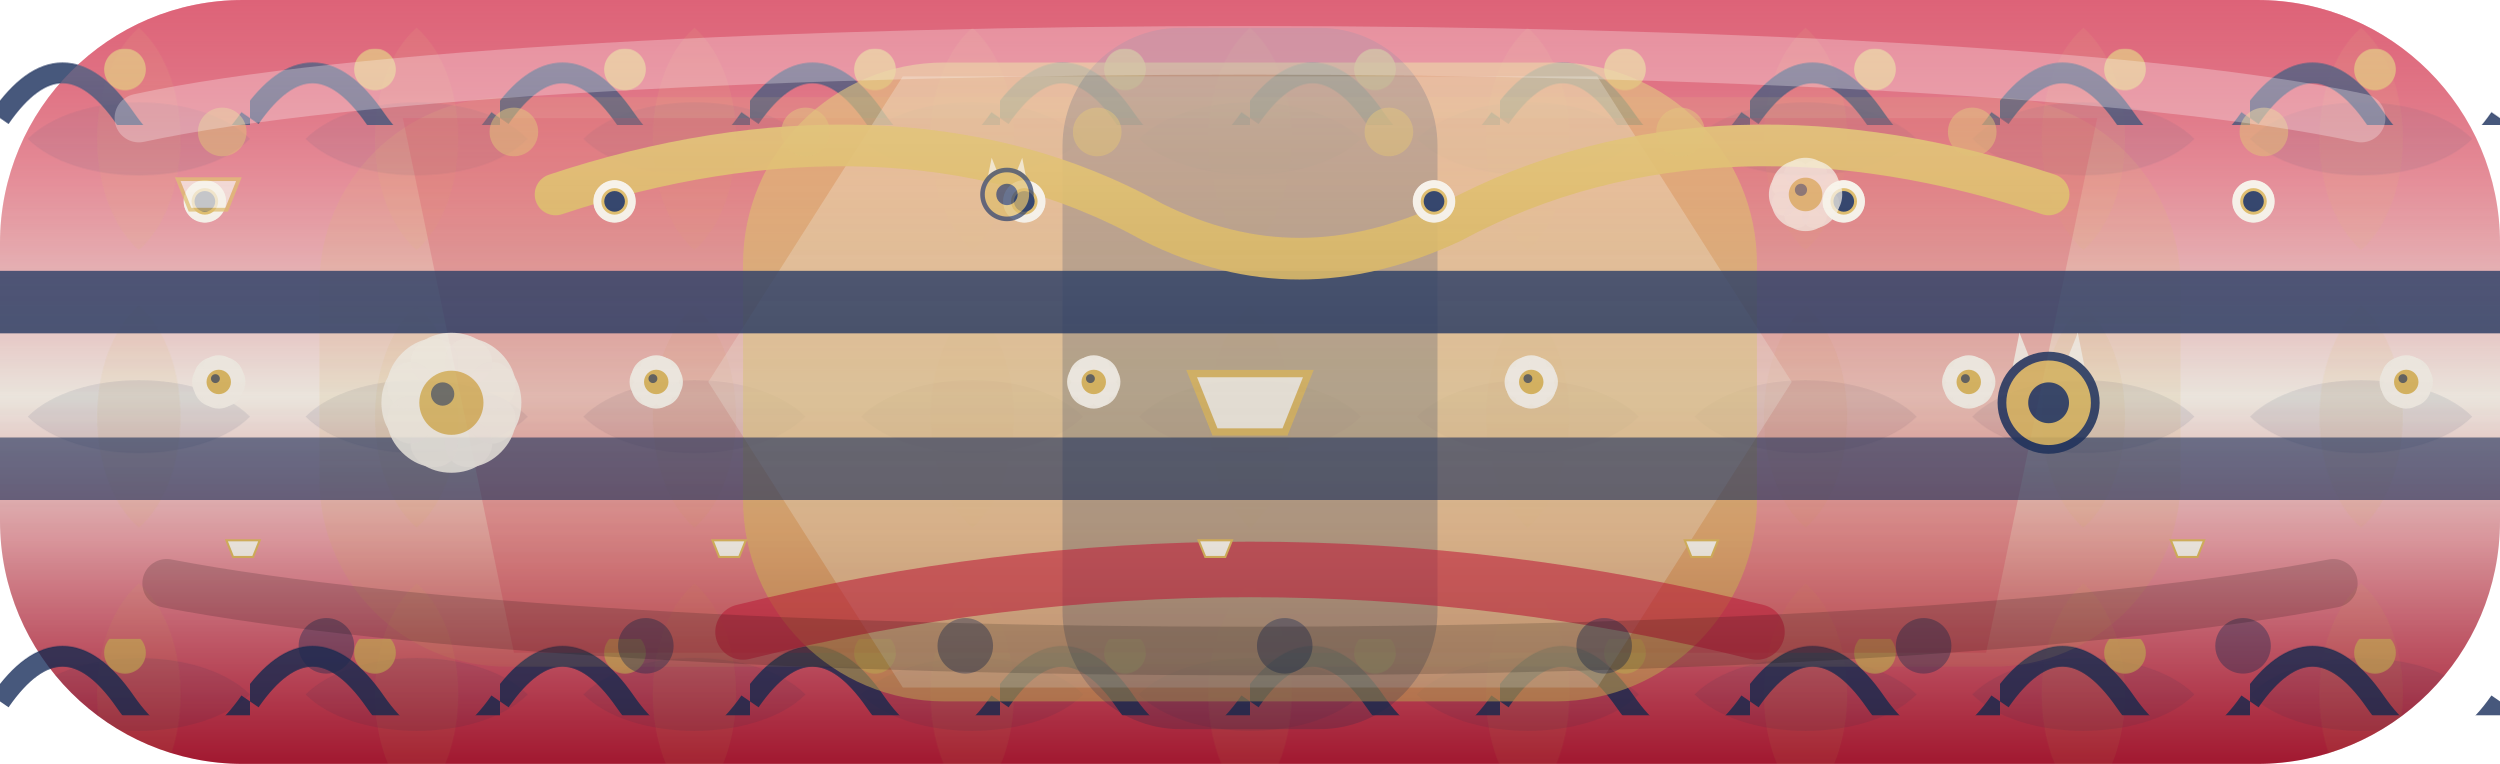
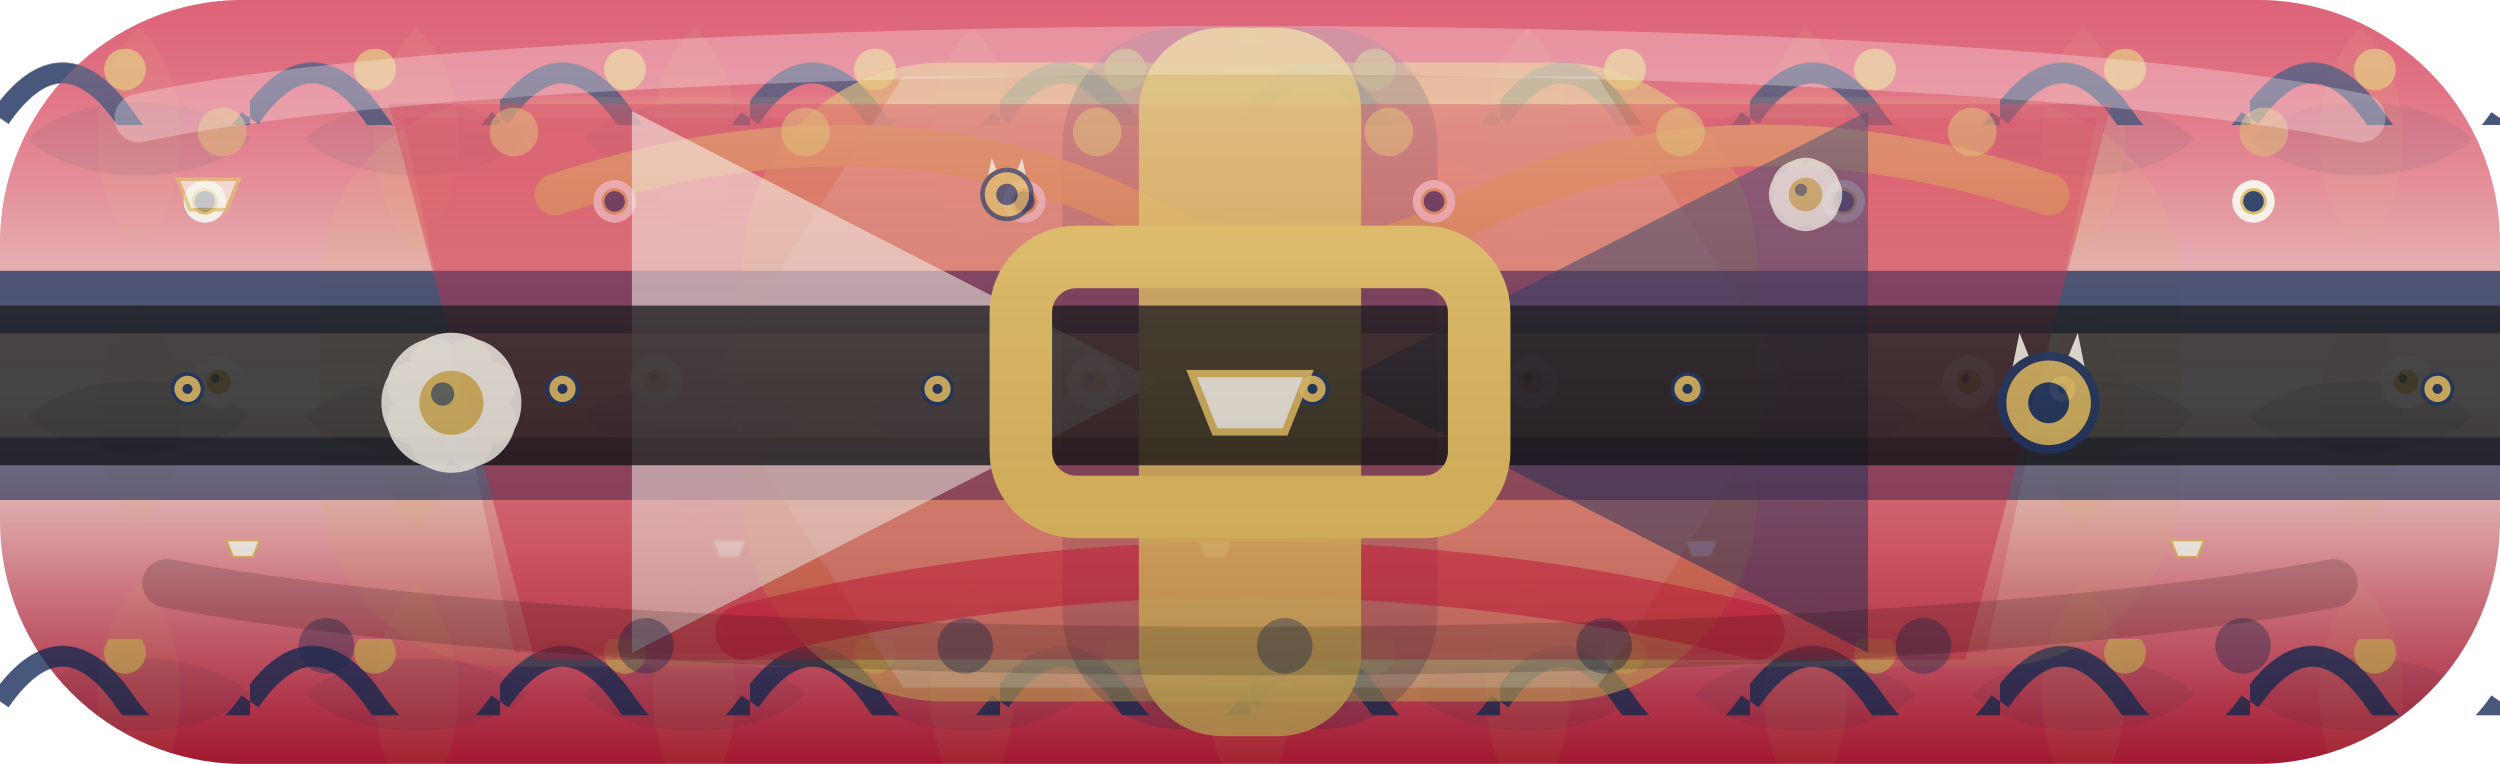
<svg xmlns="http://www.w3.org/2000/svg" width="720" height="220" viewBox="0 0 720 220">
  <defs>
    <linearGradient id="bg" x1="0" y1="0" x2="0" y2="1">
      <stop offset="0%" stop-color="#cf203e" />
      <stop offset="52%" stop-color="#f6f0e7" />
      <stop offset="100%" stop-color="#cf203e" />
    </linearGradient>
    <linearGradient id="satin" x1="0" y1="0" x2="0" y2="1">
      <stop offset="0%" stop-color="rgba(255,255,255,0.30)" />
      <stop offset="24%" stop-color="rgba(255,255,255,0.12)" />
      <stop offset="70%" stop-color="rgba(0,0,0,0.06)" />
      <stop offset="100%" stop-color="rgba(0,0,0,0.22)" />
    </linearGradient>
    <pattern id="brocade-mayday3" width="80" height="80" patternUnits="userSpaceOnUse">
      <path d="M 40 8 C 56 22, 56 58, 40 72 C 24 58, 24 22, 40 8 Z" fill="#dcb75f" opacity="0.10" />
      <path d="M 8 40 C 22 26, 58 26, 72 40 C 58 54, 22 54, 8 40 Z" fill="#1d315d" opacity="0.10" />
    </pattern>
    <pattern id="trim-mayday3" width="72" height="42" patternUnits="userSpaceOnUse">
      <path d="M 0 34 Q 18 8 36 34 T 72 34" stroke="#1d315d" stroke-width="6" fill="none" opacity="0.9" />
      <circle cx="36" cy="20" r="6" fill="#dcb75f" opacity="0.84" />
    </pattern>
  </defs>
  <rect width="720" height="220" rx="70" fill="url(#bg)" />
  <rect x="0" y="0" width="720" height="220" rx="70" fill="url(#brocade-mayday3)" />
  <rect x="0" y="14" width="720" height="22" fill="url(#trim-mayday3)" opacity="0.90" />
  <rect x="0" y="184" width="720" height="22" fill="url(#trim-mayday3)" opacity="0.90" />
  <rect x="92" y="28" width="536" height="164" rx="54" fill="#dcb75f" opacity="0.14" />
  <path d="M 116 34 L 604 34 L 572 188 L 148 188 Z" fill="#cf203e" opacity="0.20" />
  <rect x="214" y="18" width="292" height="184" rx="58" fill="#dcb75f" opacity="0.62" />
  <path d="M 260 22 L 460 22 L 516 110 L 460 198 L 260 198 L 204 110 Z" fill="#f6f0e7" opacity="0.28" />
  <rect x="306" y="8" width="108" height="202" rx="34" fill="#1d315d" opacity="0.22" />
  <rect x="0" y="78" width="720" height="18" fill="#1d315d" opacity="0.82" />
  <rect x="0" y="126" width="720" height="18" fill="#1d315d" opacity="0.62" />
  <path d="M 160 56 C 220 36, 282 36, 332 64 C 360 78, 388 78, 418 64 C 470 36, 530 36, 590 56" stroke="#dcb75f" stroke-width="12" fill="none" stroke-linecap="round" opacity="0.92" />
  <path d="M 214 182 Q 360 146 506 182" stroke="#cf203e" stroke-width="16" fill="none" stroke-linecap="round" opacity="0.58" />
  <g transform="translate(59 58)">
    <ellipse cx="4.08" cy="0" rx="2.04" ry="3.4" fill="#f6f0e7" transform="rotate(0 4.08 0)" />
    <ellipse cx="3.301" cy="2.398" rx="2.04" ry="3.4" fill="#f6f0e7" transform="rotate(36 3.300789 2.398164)" />
    <ellipse cx="1.261" cy="3.88" rx="2.04" ry="3.4" fill="#f6f0e7" transform="rotate(72 1.260789 3.880311)" />
    <ellipse cx="-1.261" cy="3.88" rx="2.04" ry="3.4" fill="#f6f0e7" transform="rotate(108 -1.260789 3.880311)" />
    <ellipse cx="-3.301" cy="2.398" rx="2.04" ry="3.4" fill="#f6f0e7" transform="rotate(144 -3.300789 2.398164)" />
    <ellipse cx="-4.08" cy="4.996558940521201e-16" rx="2.04" ry="3.4" fill="#f6f0e7" transform="rotate(180 -4.08 4.996558940521201e-16)" />
    <ellipse cx="-3.301" cy="-2.398" rx="2.04" ry="3.4" fill="#f6f0e7" transform="rotate(216 -3.300789 -2.398164)" />
    <ellipse cx="-1.261" cy="-3.88" rx="2.04" ry="3.4" fill="#f6f0e7" transform="rotate(252 -1.260789 -3.880311)" />
    <ellipse cx="1.261" cy="-3.88" rx="2.04" ry="3.4" fill="#f6f0e7" transform="rotate(288 1.260789 -3.880311)" />
    <ellipse cx="3.301" cy="-2.398" rx="2.04" ry="3.4" fill="#f6f0e7" transform="rotate(324 3.300789 -2.398164)" />
    <circle r="3.4" fill="#1d315d" stroke="#dcb75f" stroke-width="0.85" />
  </g>
  <g transform="translate(177 58)">
    <ellipse cx="4.08" cy="0" rx="2.04" ry="3.4" fill="#f6f0e7" transform="rotate(0 4.08 0)" />
    <ellipse cx="3.301" cy="2.398" rx="2.04" ry="3.4" fill="#f6f0e7" transform="rotate(36 3.300789 2.398164)" />
    <ellipse cx="1.261" cy="3.88" rx="2.04" ry="3.4" fill="#f6f0e7" transform="rotate(72 1.260789 3.880311)" />
    <ellipse cx="-1.261" cy="3.88" rx="2.04" ry="3.4" fill="#f6f0e7" transform="rotate(108 -1.260789 3.880311)" />
    <ellipse cx="-3.301" cy="2.398" rx="2.04" ry="3.4" fill="#f6f0e7" transform="rotate(144 -3.300789 2.398164)" />
    <ellipse cx="-4.08" cy="4.996558940521201e-16" rx="2.04" ry="3.4" fill="#f6f0e7" transform="rotate(180 -4.08 4.996558940521201e-16)" />
    <ellipse cx="-3.301" cy="-2.398" rx="2.04" ry="3.4" fill="#f6f0e7" transform="rotate(216 -3.300789 -2.398164)" />
    <ellipse cx="-1.261" cy="-3.88" rx="2.04" ry="3.4" fill="#f6f0e7" transform="rotate(252 -1.260789 -3.880311)" />
    <ellipse cx="1.261" cy="-3.88" rx="2.04" ry="3.4" fill="#f6f0e7" transform="rotate(288 1.260789 -3.880311)" />
    <ellipse cx="3.301" cy="-2.398" rx="2.04" ry="3.4" fill="#f6f0e7" transform="rotate(324 3.300789 -2.398164)" />
    <circle r="3.4" fill="#1d315d" stroke="#dcb75f" stroke-width="0.85" />
  </g>
  <g transform="translate(295 58)">
    <ellipse cx="4.08" cy="0" rx="2.04" ry="3.4" fill="#f6f0e7" transform="rotate(0 4.08 0)" />
    <ellipse cx="3.301" cy="2.398" rx="2.04" ry="3.4" fill="#f6f0e7" transform="rotate(36 3.300789 2.398164)" />
    <ellipse cx="1.261" cy="3.88" rx="2.04" ry="3.4" fill="#f6f0e7" transform="rotate(72 1.260789 3.880311)" />
    <ellipse cx="-1.261" cy="3.88" rx="2.04" ry="3.4" fill="#f6f0e7" transform="rotate(108 -1.260789 3.880311)" />
    <ellipse cx="-3.301" cy="2.398" rx="2.04" ry="3.4" fill="#f6f0e7" transform="rotate(144 -3.300789 2.398164)" />
    <ellipse cx="-4.08" cy="4.996558940521201e-16" rx="2.04" ry="3.4" fill="#f6f0e7" transform="rotate(180 -4.08 4.996558940521201e-16)" />
    <ellipse cx="-3.301" cy="-2.398" rx="2.04" ry="3.4" fill="#f6f0e7" transform="rotate(216 -3.300789 -2.398164)" />
    <ellipse cx="-1.261" cy="-3.88" rx="2.04" ry="3.4" fill="#f6f0e7" transform="rotate(252 -1.260789 -3.880311)" />
    <ellipse cx="1.261" cy="-3.88" rx="2.04" ry="3.4" fill="#f6f0e7" transform="rotate(288 1.260789 -3.880311)" />
    <ellipse cx="3.301" cy="-2.398" rx="2.04" ry="3.4" fill="#f6f0e7" transform="rotate(324 3.300789 -2.398164)" />
    <circle r="3.4" fill="#1d315d" stroke="#dcb75f" stroke-width="0.85" />
  </g>
  <g transform="translate(413 58)">
    <ellipse cx="4.08" cy="0" rx="2.04" ry="3.4" fill="#f6f0e7" transform="rotate(0 4.08 0)" />
    <ellipse cx="3.301" cy="2.398" rx="2.04" ry="3.4" fill="#f6f0e7" transform="rotate(36 3.300789 2.398164)" />
    <ellipse cx="1.261" cy="3.88" rx="2.04" ry="3.4" fill="#f6f0e7" transform="rotate(72 1.260789 3.880311)" />
    <ellipse cx="-1.261" cy="3.88" rx="2.04" ry="3.4" fill="#f6f0e7" transform="rotate(108 -1.260789 3.880311)" />
    <ellipse cx="-3.301" cy="2.398" rx="2.04" ry="3.4" fill="#f6f0e7" transform="rotate(144 -3.300789 2.398164)" />
    <ellipse cx="-4.08" cy="4.996558940521201e-16" rx="2.04" ry="3.4" fill="#f6f0e7" transform="rotate(180 -4.08 4.996558940521201e-16)" />
    <ellipse cx="-3.301" cy="-2.398" rx="2.04" ry="3.4" fill="#f6f0e7" transform="rotate(216 -3.300789 -2.398164)" />
    <ellipse cx="-1.261" cy="-3.88" rx="2.04" ry="3.4" fill="#f6f0e7" transform="rotate(252 -1.260789 -3.880311)" />
    <ellipse cx="1.261" cy="-3.88" rx="2.04" ry="3.4" fill="#f6f0e7" transform="rotate(288 1.260789 -3.880311)" />
    <ellipse cx="3.301" cy="-2.398" rx="2.04" ry="3.4" fill="#f6f0e7" transform="rotate(324 3.300789 -2.398164)" />
    <circle r="3.4" fill="#1d315d" stroke="#dcb75f" stroke-width="0.85" />
  </g>
  <g transform="translate(531 58)">
    <ellipse cx="4.08" cy="0" rx="2.04" ry="3.4" fill="#f6f0e7" transform="rotate(0 4.08 0)" />
    <ellipse cx="3.301" cy="2.398" rx="2.04" ry="3.4" fill="#f6f0e7" transform="rotate(36 3.300789 2.398164)" />
    <ellipse cx="1.261" cy="3.88" rx="2.04" ry="3.4" fill="#f6f0e7" transform="rotate(72 1.260789 3.880311)" />
    <ellipse cx="-1.261" cy="3.88" rx="2.04" ry="3.4" fill="#f6f0e7" transform="rotate(108 -1.260789 3.880311)" />
    <ellipse cx="-3.301" cy="2.398" rx="2.04" ry="3.4" fill="#f6f0e7" transform="rotate(144 -3.300789 2.398164)" />
    <ellipse cx="-4.08" cy="4.996558940521201e-16" rx="2.04" ry="3.4" fill="#f6f0e7" transform="rotate(180 -4.08 4.996558940521201e-16)" />
    <ellipse cx="-3.301" cy="-2.398" rx="2.04" ry="3.4" fill="#f6f0e7" transform="rotate(216 -3.300789 -2.398164)" />
    <ellipse cx="-1.261" cy="-3.88" rx="2.04" ry="3.4" fill="#f6f0e7" transform="rotate(252 -1.260789 -3.880311)" />
    <ellipse cx="1.261" cy="-3.88" rx="2.04" ry="3.4" fill="#f6f0e7" transform="rotate(288 1.260789 -3.880311)" />
    <ellipse cx="3.301" cy="-2.398" rx="2.04" ry="3.4" fill="#f6f0e7" transform="rotate(324 3.300789 -2.398164)" />
    <circle r="3.4" fill="#1d315d" stroke="#dcb75f" stroke-width="0.85" />
  </g>
  <g transform="translate(649 58)">
    <ellipse cx="4.08" cy="0" rx="2.04" ry="3.4" fill="#f6f0e7" transform="rotate(0 4.08 0)" />
    <ellipse cx="3.301" cy="2.398" rx="2.04" ry="3.4" fill="#f6f0e7" transform="rotate(36 3.300789 2.398164)" />
    <ellipse cx="1.261" cy="3.88" rx="2.04" ry="3.4" fill="#f6f0e7" transform="rotate(72 1.260789 3.880311)" />
    <ellipse cx="-1.261" cy="3.88" rx="2.04" ry="3.4" fill="#f6f0e7" transform="rotate(108 -1.260789 3.880311)" />
    <ellipse cx="-3.301" cy="2.398" rx="2.04" ry="3.4" fill="#f6f0e7" transform="rotate(144 -3.300789 2.398164)" />
    <ellipse cx="-4.08" cy="4.996558940521201e-16" rx="2.04" ry="3.4" fill="#f6f0e7" transform="rotate(180 -4.08 4.996558940521201e-16)" />
    <ellipse cx="-3.301" cy="-2.398" rx="2.04" ry="3.4" fill="#f6f0e7" transform="rotate(216 -3.300789 -2.398164)" />
    <ellipse cx="-1.261" cy="-3.88" rx="2.04" ry="3.4" fill="#f6f0e7" transform="rotate(252 -1.260789 -3.880311)" />
    <ellipse cx="1.261" cy="-3.88" rx="2.04" ry="3.4" fill="#f6f0e7" transform="rotate(288 1.260789 -3.880311)" />
    <ellipse cx="3.301" cy="-2.398" rx="2.04" ry="3.4" fill="#f6f0e7" transform="rotate(324 3.300789 -2.398164)" />
    <circle r="3.4" fill="#1d315d" stroke="#dcb75f" stroke-width="0.85" />
  </g>
  <g transform="translate(63 110)">
    <ellipse cx="4.48" cy="0" rx="3.2" ry="4.48" fill="#f6f0e7" opacity="0.95" transform="rotate(0 4.48 0)" />
    <ellipse cx="3.168" cy="3.168" rx="3.2" ry="4.48" fill="#f6f0e7" opacity="0.95" transform="rotate(45 3.167838 3.167838)" />
    <ellipse cx="2.743208830090071e-16" cy="4.48" rx="3.2" ry="4.48" fill="#f6f0e7" opacity="0.95" transform="rotate(90 2.743208830090071e-16 4.48)" />
    <ellipse cx="-3.168" cy="3.168" rx="3.2" ry="4.48" fill="#f6f0e7" opacity="0.95" transform="rotate(135 -3.167838 3.167838)" />
    <ellipse cx="-4.48" cy="5.486417660180142e-16" rx="3.2" ry="4.48" fill="#f6f0e7" opacity="0.95" transform="rotate(180 -4.48 5.486417660180142e-16)" />
    <ellipse cx="-3.168" cy="-3.168" rx="3.2" ry="4.48" fill="#f6f0e7" opacity="0.95" transform="rotate(225 -3.167838 -3.167838)" />
    <ellipse cx="-8.229626490270213e-16" cy="-4.48" rx="3.2" ry="4.48" fill="#f6f0e7" opacity="0.95" transform="rotate(270 -8.229626490270213e-16 -4.48)" />
    <ellipse cx="3.168" cy="-3.168" rx="3.2" ry="4.48" fill="#f6f0e7" opacity="0.95" transform="rotate(315 3.167838 -3.167838)" />
    <circle cx="0" cy="0" r="3.52" fill="#dcb75f" />
    <circle cx="-0.96" cy="-0.96" r="1.28" fill="#1d315d" opacity="0.65" />
  </g>
  <g transform="translate(189 110)">
    <ellipse cx="4.48" cy="0" rx="3.2" ry="4.48" fill="#f6f0e7" opacity="0.95" transform="rotate(0 4.48 0)" />
    <ellipse cx="3.168" cy="3.168" rx="3.2" ry="4.48" fill="#f6f0e7" opacity="0.95" transform="rotate(45 3.167838 3.167838)" />
    <ellipse cx="2.743208830090071e-16" cy="4.48" rx="3.2" ry="4.48" fill="#f6f0e7" opacity="0.95" transform="rotate(90 2.743208830090071e-16 4.48)" />
    <ellipse cx="-3.168" cy="3.168" rx="3.2" ry="4.48" fill="#f6f0e7" opacity="0.95" transform="rotate(135 -3.167838 3.167838)" />
    <ellipse cx="-4.48" cy="5.486417660180142e-16" rx="3.2" ry="4.48" fill="#f6f0e7" opacity="0.95" transform="rotate(180 -4.48 5.486417660180142e-16)" />
    <ellipse cx="-3.168" cy="-3.168" rx="3.2" ry="4.48" fill="#f6f0e7" opacity="0.95" transform="rotate(225 -3.167838 -3.167838)" />
    <ellipse cx="-8.229626490270213e-16" cy="-4.48" rx="3.2" ry="4.48" fill="#f6f0e7" opacity="0.95" transform="rotate(270 -8.229626490270213e-16 -4.48)" />
    <ellipse cx="3.168" cy="-3.168" rx="3.2" ry="4.48" fill="#f6f0e7" opacity="0.95" transform="rotate(315 3.167838 -3.167838)" />
    <circle cx="0" cy="0" r="3.52" fill="#dcb75f" />
    <circle cx="-0.96" cy="-0.96" r="1.28" fill="#1d315d" opacity="0.65" />
  </g>
  <g transform="translate(315 110)">
    <ellipse cx="4.48" cy="0" rx="3.2" ry="4.48" fill="#f6f0e7" opacity="0.95" transform="rotate(0 4.48 0)" />
    <ellipse cx="3.168" cy="3.168" rx="3.2" ry="4.48" fill="#f6f0e7" opacity="0.95" transform="rotate(45 3.167838 3.167838)" />
    <ellipse cx="2.743208830090071e-16" cy="4.48" rx="3.2" ry="4.48" fill="#f6f0e7" opacity="0.95" transform="rotate(90 2.743208830090071e-16 4.48)" />
    <ellipse cx="-3.168" cy="3.168" rx="3.2" ry="4.48" fill="#f6f0e7" opacity="0.95" transform="rotate(135 -3.167838 3.167838)" />
    <ellipse cx="-4.48" cy="5.486417660180142e-16" rx="3.2" ry="4.48" fill="#f6f0e7" opacity="0.95" transform="rotate(180 -4.48 5.486417660180142e-16)" />
    <ellipse cx="-3.168" cy="-3.168" rx="3.2" ry="4.48" fill="#f6f0e7" opacity="0.95" transform="rotate(225 -3.167838 -3.167838)" />
    <ellipse cx="-8.229626490270213e-16" cy="-4.48" rx="3.2" ry="4.48" fill="#f6f0e7" opacity="0.95" transform="rotate(270 -8.229626490270213e-16 -4.48)" />
    <ellipse cx="3.168" cy="-3.168" rx="3.2" ry="4.48" fill="#f6f0e7" opacity="0.95" transform="rotate(315 3.167838 -3.167838)" />
    <circle cx="0" cy="0" r="3.52" fill="#dcb75f" />
    <circle cx="-0.96" cy="-0.96" r="1.28" fill="#1d315d" opacity="0.65" />
  </g>
  <g transform="translate(441 110)">
    <ellipse cx="4.48" cy="0" rx="3.2" ry="4.48" fill="#f6f0e7" opacity="0.95" transform="rotate(0 4.48 0)" />
    <ellipse cx="3.168" cy="3.168" rx="3.2" ry="4.48" fill="#f6f0e7" opacity="0.95" transform="rotate(45 3.167838 3.167838)" />
    <ellipse cx="2.743208830090071e-16" cy="4.48" rx="3.2" ry="4.48" fill="#f6f0e7" opacity="0.95" transform="rotate(90 2.743208830090071e-16 4.48)" />
    <ellipse cx="-3.168" cy="3.168" rx="3.2" ry="4.48" fill="#f6f0e7" opacity="0.95" transform="rotate(135 -3.167838 3.167838)" />
    <ellipse cx="-4.48" cy="5.486417660180142e-16" rx="3.2" ry="4.48" fill="#f6f0e7" opacity="0.95" transform="rotate(180 -4.48 5.486417660180142e-16)" />
    <ellipse cx="-3.168" cy="-3.168" rx="3.2" ry="4.48" fill="#f6f0e7" opacity="0.95" transform="rotate(225 -3.167838 -3.167838)" />
    <ellipse cx="-8.229626490270213e-16" cy="-4.48" rx="3.2" ry="4.48" fill="#f6f0e7" opacity="0.95" transform="rotate(270 -8.229626490270213e-16 -4.48)" />
    <ellipse cx="3.168" cy="-3.168" rx="3.2" ry="4.48" fill="#f6f0e7" opacity="0.95" transform="rotate(315 3.167838 -3.167838)" />
    <circle cx="0" cy="0" r="3.52" fill="#dcb75f" />
    <circle cx="-0.96" cy="-0.96" r="1.28" fill="#1d315d" opacity="0.65" />
  </g>
  <g transform="translate(567 110)">
    <ellipse cx="4.48" cy="0" rx="3.2" ry="4.48" fill="#f6f0e7" opacity="0.95" transform="rotate(0 4.48 0)" />
    <ellipse cx="3.168" cy="3.168" rx="3.2" ry="4.48" fill="#f6f0e7" opacity="0.95" transform="rotate(45 3.167838 3.167838)" />
    <ellipse cx="2.743208830090071e-16" cy="4.48" rx="3.2" ry="4.48" fill="#f6f0e7" opacity="0.95" transform="rotate(90 2.743208830090071e-16 4.48)" />
    <ellipse cx="-3.168" cy="3.168" rx="3.2" ry="4.48" fill="#f6f0e7" opacity="0.95" transform="rotate(135 -3.167838 3.167838)" />
    <ellipse cx="-4.48" cy="5.486417660180142e-16" rx="3.2" ry="4.48" fill="#f6f0e7" opacity="0.95" transform="rotate(180 -4.48 5.486417660180142e-16)" />
    <ellipse cx="-3.168" cy="-3.168" rx="3.2" ry="4.48" fill="#f6f0e7" opacity="0.95" transform="rotate(225 -3.167838 -3.167838)" />
    <ellipse cx="-8.229626490270213e-16" cy="-4.48" rx="3.2" ry="4.48" fill="#f6f0e7" opacity="0.95" transform="rotate(270 -8.229626490270213e-16 -4.48)" />
    <ellipse cx="3.168" cy="-3.168" rx="3.2" ry="4.48" fill="#f6f0e7" opacity="0.95" transform="rotate(315 3.167838 -3.167838)" />
    <circle cx="0" cy="0" r="3.52" fill="#dcb75f" />
    <circle cx="-0.96" cy="-0.96" r="1.28" fill="#1d315d" opacity="0.65" />
  </g>
  <g transform="translate(693 110)">
    <ellipse cx="4.48" cy="0" rx="3.2" ry="4.48" fill="#f6f0e7" opacity="0.95" transform="rotate(0 4.48 0)" />
    <ellipse cx="3.168" cy="3.168" rx="3.2" ry="4.48" fill="#f6f0e7" opacity="0.95" transform="rotate(45 3.167838 3.167838)" />
    <ellipse cx="2.743208830090071e-16" cy="4.48" rx="3.2" ry="4.48" fill="#f6f0e7" opacity="0.95" transform="rotate(90 2.743208830090071e-16 4.48)" />
    <ellipse cx="-3.168" cy="3.168" rx="3.2" ry="4.48" fill="#f6f0e7" opacity="0.95" transform="rotate(135 -3.167838 3.167838)" />
    <ellipse cx="-4.48" cy="5.486417660180142e-16" rx="3.2" ry="4.48" fill="#f6f0e7" opacity="0.95" transform="rotate(180 -4.48 5.486417660180142e-16)" />
    <ellipse cx="-3.168" cy="-3.168" rx="3.2" ry="4.48" fill="#f6f0e7" opacity="0.95" transform="rotate(225 -3.167838 -3.167838)" />
    <ellipse cx="-8.229626490270213e-16" cy="-4.48" rx="3.2" ry="4.48" fill="#f6f0e7" opacity="0.95" transform="rotate(270 -8.229626490270213e-16 -4.48)" />
    <ellipse cx="3.168" cy="-3.168" rx="3.2" ry="4.48" fill="#f6f0e7" opacity="0.95" transform="rotate(315 3.167838 -3.167838)" />
    <circle cx="0" cy="0" r="3.52" fill="#dcb75f" />
    <circle cx="-0.96" cy="-0.96" r="1.28" fill="#1d315d" opacity="0.65" />
  </g>
  <g transform="translate(70 158)">
    <path d="M -4.8 -2.4 L 4.8 -2.4 L 2.88 2.4 L -2.88 2.4 Z" fill="#f6f0e7" stroke="#dcb75f" stroke-width="0.6" />
  </g>
  <g transform="translate(210 158)">
    <path d="M -4.8 -2.4 L 4.8 -2.4 L 2.88 2.4 L -2.88 2.4 Z" fill="#f6f0e7" stroke="#dcb75f" stroke-width="0.6" />
  </g>
  <g transform="translate(350 158)">
    <path d="M -4.8 -2.4 L 4.8 -2.4 L 2.88 2.4 L -2.88 2.4 Z" fill="#f6f0e7" stroke="#dcb75f" stroke-width="0.6" />
  </g>
  <g transform="translate(490 158)">
    <path d="M -4.8 -2.4 L 4.8 -2.4 L 2.88 2.4 L -2.88 2.4 Z" fill="#f6f0e7" stroke="#dcb75f" stroke-width="0.6" />
  </g>
  <g transform="translate(630 158)">
    <path d="M -4.8 -2.4 L 4.8 -2.4 L 2.88 2.4 L -2.88 2.4 Z" fill="#f6f0e7" stroke="#dcb75f" stroke-width="0.6" />
  </g>
+   <path d="M 112 30 L 608 30 L 566 190 L 154 190 Z" fill="#cf203e" opacity="0.40" />
+   <path d="M 182 32 L 334 110 L 182 188 Z" fill="#f6f0e7" opacity="0.56" />
+   <path d="M 538 32 L 386 110 L 538 188 Z" fill="#1d315d" opacity="0.50" />
+   <rect x="328" y="8" width="64" height="204" rx="24" fill="#dcb75f" opacity="0.84" />
+   <rect x="0" y="88" width="720" height="46" fill="rgba(16,16,18,0.78)" />
+   <rect x="294" y="74" width="132" height="72" rx="16" fill="none" stroke="#dcb75f" stroke-width="18" />
+   <g opacity="0.90">
+     <g transform="translate(54 112)">
+       <circle r="4.32" fill="#dcb75f" stroke="#1d315d" stroke-width="1.08" />
+       <circle r="1.44" fill="#1d315d" />
+     </g>
+     <g transform="translate(162 112)">
+       <circle r="4.32" fill="#dcb75f" stroke="#1d315d" stroke-width="1.08" />
+       <circle r="1.44" fill="#1d315d" />
+     </g>
+     <g transform="translate(270 112)">
+       <circle r="4.32" fill="#dcb75f" stroke="#1d315d" stroke-width="1.08" />
+       <circle r="1.44" fill="#1d315d" />
+     </g>
+     <g transform="translate(378 112)">
+       <circle r="4.32" fill="#dcb75f" stroke="#1d315d" stroke-width="1.08" />
+       <circle r="1.44" fill="#1d315d" />
+     </g>
+     <g transform="translate(486 112)">
+       <circle r="4.32" fill="#dcb75f" stroke="#1d315d" stroke-width="1.08" />
+       <circle r="1.44" fill="#1d315d" />
+     </g>
+     <g transform="translate(594 112)">
+       <circle r="4.32" fill="#dcb75f" stroke="#1d315d" stroke-width="1.08" />
+       <circle r="1.44" fill="#1d315d" />
+     </g>
+     <g transform="translate(702 112)">
+       <circle r="4.32" fill="#dcb75f" stroke="#1d315d" stroke-width="1.08" />
+       <circle r="1.44" fill="#1d315d" />
+     </g>
+   </g>
  <g opacity="0.74">
    <g transform="translate(60 56)">
      <path d="M -8.8 -4.4 L 8.8 -4.4 L 5.28 4.4 L -5.28 4.4 Z" fill="#f6f0e7" stroke="#dcb75f" stroke-width="1.1" />
    </g>
    <g transform="translate(290 56)">
      <path d="M -4.4 -10.56 L -0.88 -1.76 L -6.16 -1.76 Z M 4.4 -10.56 L 0.88 -1.76 L 6.16 -1.76 Z" fill="#f6f0e7" />
      <circle r="7.04" fill="#dcb75f" stroke="#1d315d" stroke-width="1.32" />
      <circle r="3.08" fill="#1d315d" />
    </g>
    <g transform="translate(520 56)">
      <ellipse cx="6.16" cy="0" rx="4.4" ry="6.16" fill="#f6f0e7" opacity="0.95" transform="rotate(0 6.16 0)" />
      <ellipse cx="4.356" cy="4.356" rx="4.4" ry="6.16" fill="#f6f0e7" opacity="0.95" transform="rotate(45 4.355778 4.355778)" />
      <ellipse cx="3.771912141373848e-16" cy="6.16" rx="4.4" ry="6.16" fill="#f6f0e7" opacity="0.95" transform="rotate(90 3.771912141373848e-16 6.16)" />
      <ellipse cx="-4.356" cy="4.356" rx="4.4" ry="6.16" fill="#f6f0e7" opacity="0.95" transform="rotate(135 -4.355778 4.355778)" />
      <ellipse cx="-6.16" cy="7.543824282747696e-16" rx="4.4" ry="6.16" fill="#f6f0e7" opacity="0.95" transform="rotate(180 -6.16 7.543824282747696e-16)" />
      <ellipse cx="-4.356" cy="-4.356" rx="4.4" ry="6.16" fill="#f6f0e7" opacity="0.95" transform="rotate(225 -4.355778 -4.355778)" />
      <ellipse cx="-1.1315736424121543e-15" cy="-6.16" rx="4.4" ry="6.16" fill="#f6f0e7" opacity="0.95" transform="rotate(270 -1.1315736424121543e-15 -6.16)" />
      <ellipse cx="4.356" cy="-4.356" rx="4.4" ry="6.16" fill="#f6f0e7" opacity="0.95" transform="rotate(315 4.355778 -4.355778)" />
      <circle cx="0" cy="0" r="4.84" fill="#dcb75f" />
      <circle cx="-1.32" cy="-1.32" r="1.76" fill="#1d315d" opacity="0.65" />
    </g>
  </g>
  <g opacity="0.88">
    <g transform="translate(130 116)">
      <ellipse cx="11.76" cy="0" rx="8.4" ry="11.76" fill="#f6f0e7" opacity="0.95" transform="rotate(0 11.76 0)" />
      <ellipse cx="8.316" cy="8.316" rx="8.4" ry="11.76" fill="#f6f0e7" opacity="0.95" transform="rotate(45 8.315576 8.315576)" />
      <ellipse cx="7.200923178986437e-16" cy="11.76" rx="8.4" ry="11.76" fill="#f6f0e7" opacity="0.95" transform="rotate(90 7.200923178986437e-16 11.76)" />
      <ellipse cx="-8.316" cy="8.316" rx="8.4" ry="11.76" fill="#f6f0e7" opacity="0.95" transform="rotate(135 -8.315576 8.315576)" />
      <ellipse cx="-11.76" cy="1.4401846357972873e-15" rx="8.4" ry="11.76" fill="#f6f0e7" opacity="0.95" transform="rotate(180 -11.76 1.4401846357972873e-15)" />
      <ellipse cx="-8.316" cy="-8.316" rx="8.4" ry="11.76" fill="#f6f0e7" opacity="0.95" transform="rotate(225 -8.315576 -8.315576)" />
      <ellipse cx="-2.1602769536959307e-15" cy="-11.76" rx="8.4" ry="11.76" fill="#f6f0e7" opacity="0.95" transform="rotate(270 -2.1602769536959307e-15 -11.76)" />
      <ellipse cx="8.316" cy="-8.316" rx="8.4" ry="11.76" fill="#f6f0e7" opacity="0.95" transform="rotate(315 8.315576 -8.315576)" />
      <circle cx="0" cy="0" r="9.24" fill="#dcb75f" />
      <circle cx="-2.52" cy="-2.52" r="3.36" fill="#1d315d" opacity="0.65" />
    </g>
    <g transform="translate(360 116)">
      <path d="M -16.8 -8.4 L 16.8 -8.4 L 10.08 8.4 L -10.08 8.4 Z" fill="#f6f0e7" stroke="#dcb75f" stroke-width="2.1" />
    </g>
    <g transform="translate(590 116)">
      <path d="M -8.4 -20.16 L -1.68 -3.36 L -11.76 -3.36 Z M 8.4 -20.16 L 1.68 -3.36 L 11.76 -3.36 Z" fill="#f6f0e7" />
      <circle r="13.44" fill="#dcb75f" stroke="#1d315d" stroke-width="2.52" />
      <circle r="5.88" fill="#1d315d" />
    </g>
  </g>
  <g opacity="0.74">
    <circle cx="64" cy="38" r="7" fill="#dcb75f" opacity="0.7" />
    <circle cx="148" cy="38" r="7" fill="#dcb75f" opacity="0.7" />
    <circle cx="232" cy="38" r="7" fill="#dcb75f" opacity="0.7" />
    <circle cx="316" cy="38" r="7" fill="#dcb75f" opacity="0.7" />
    <circle cx="400" cy="38" r="7" fill="#dcb75f" opacity="0.7" />
    <circle cx="484" cy="38" r="7" fill="#dcb75f" opacity="0.7" />
    <circle cx="568" cy="38" r="7" fill="#dcb75f" opacity="0.7" />
    <circle cx="652" cy="38" r="7" fill="#dcb75f" opacity="0.7" />
  </g>
  <g opacity="0.64">
    <circle cx="94" cy="186" r="8" fill="#1d315d" opacity="0.62" />
    <circle cx="186" cy="186" r="8" fill="#1d315d" opacity="0.62" />
    <circle cx="278" cy="186" r="8" fill="#1d315d" opacity="0.62" />
    <circle cx="370" cy="186" r="8" fill="#1d315d" opacity="0.62" />
    <circle cx="462" cy="186" r="8" fill="#1d315d" opacity="0.62" />
    <circle cx="554" cy="186" r="8" fill="#1d315d" opacity="0.62" />
    <circle cx="646" cy="186" r="8" fill="#1d315d" opacity="0.62" />
  </g>
  <rect x="0" y="0" width="720" height="220" rx="70" fill="url(#satin)" />
  <path d="M 40 34 C 160 8, 560 8, 680 34" stroke="rgba(255,255,255,0.28)" stroke-width="14" stroke-linecap="round" fill="none" />
  <path d="M 48 168 C 184 194, 536 194, 672 168" stroke="rgba(0,0,0,0.16)" stroke-width="14" stroke-linecap="round" fill="none" />
</svg>
